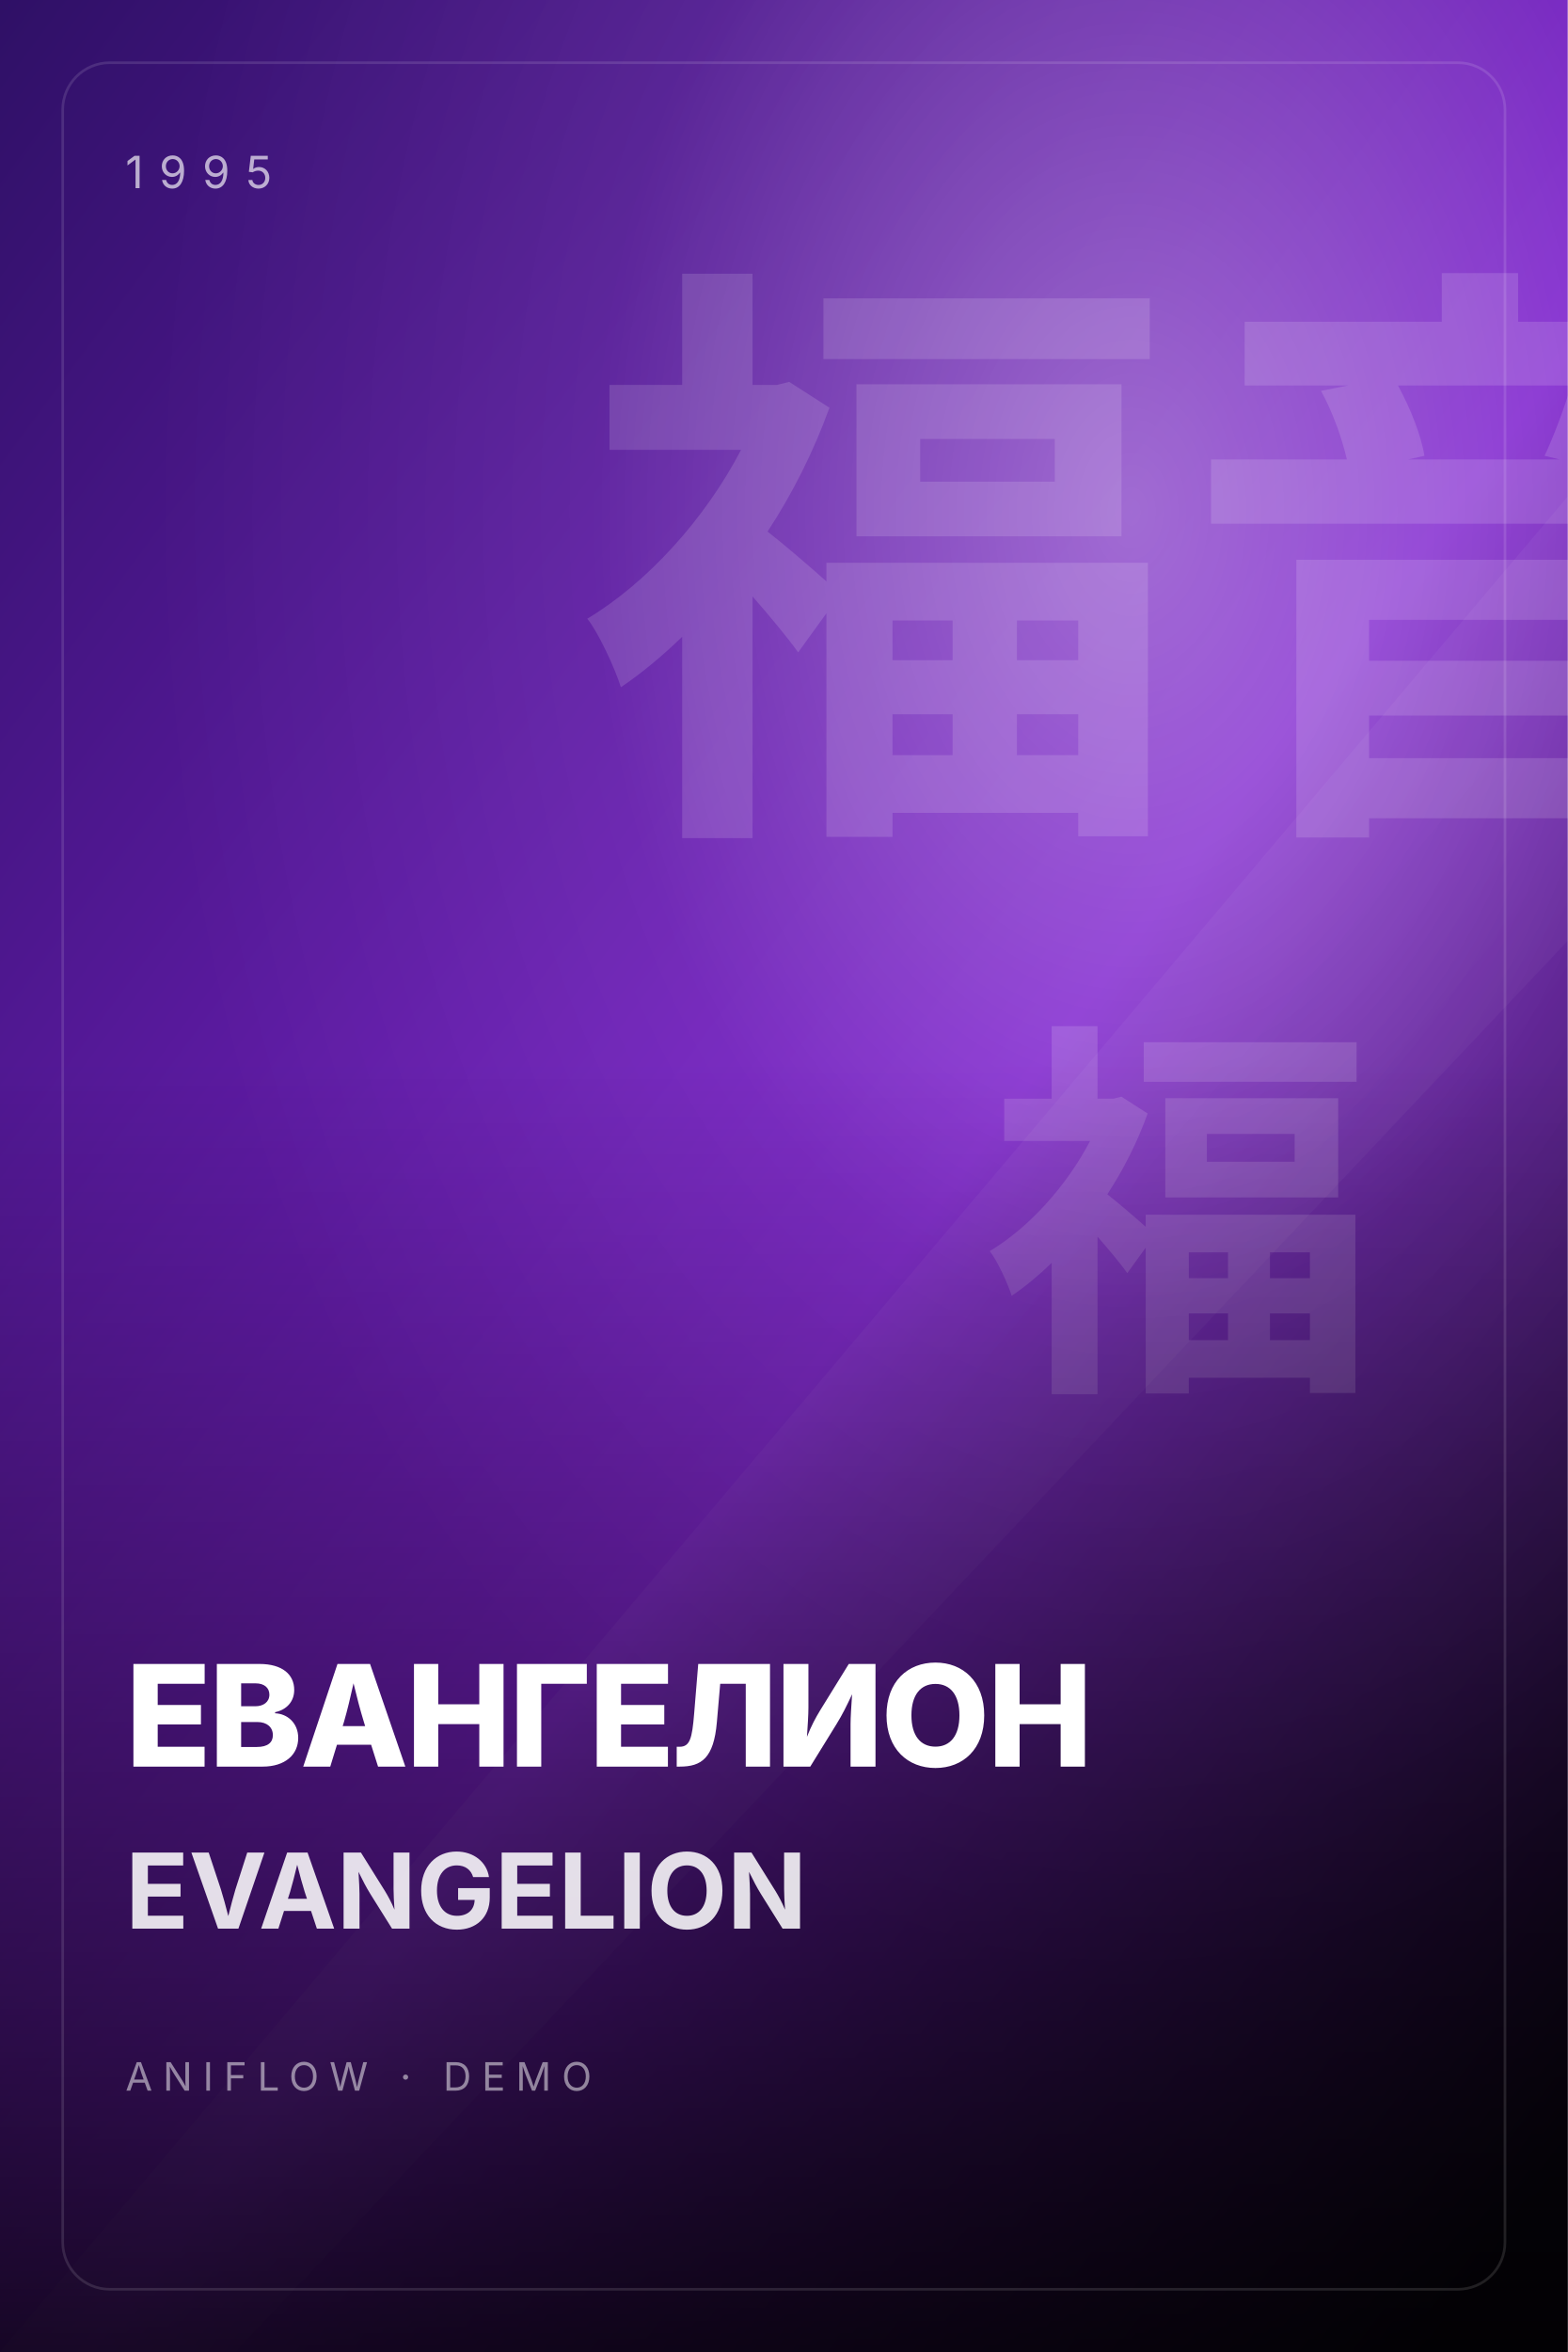
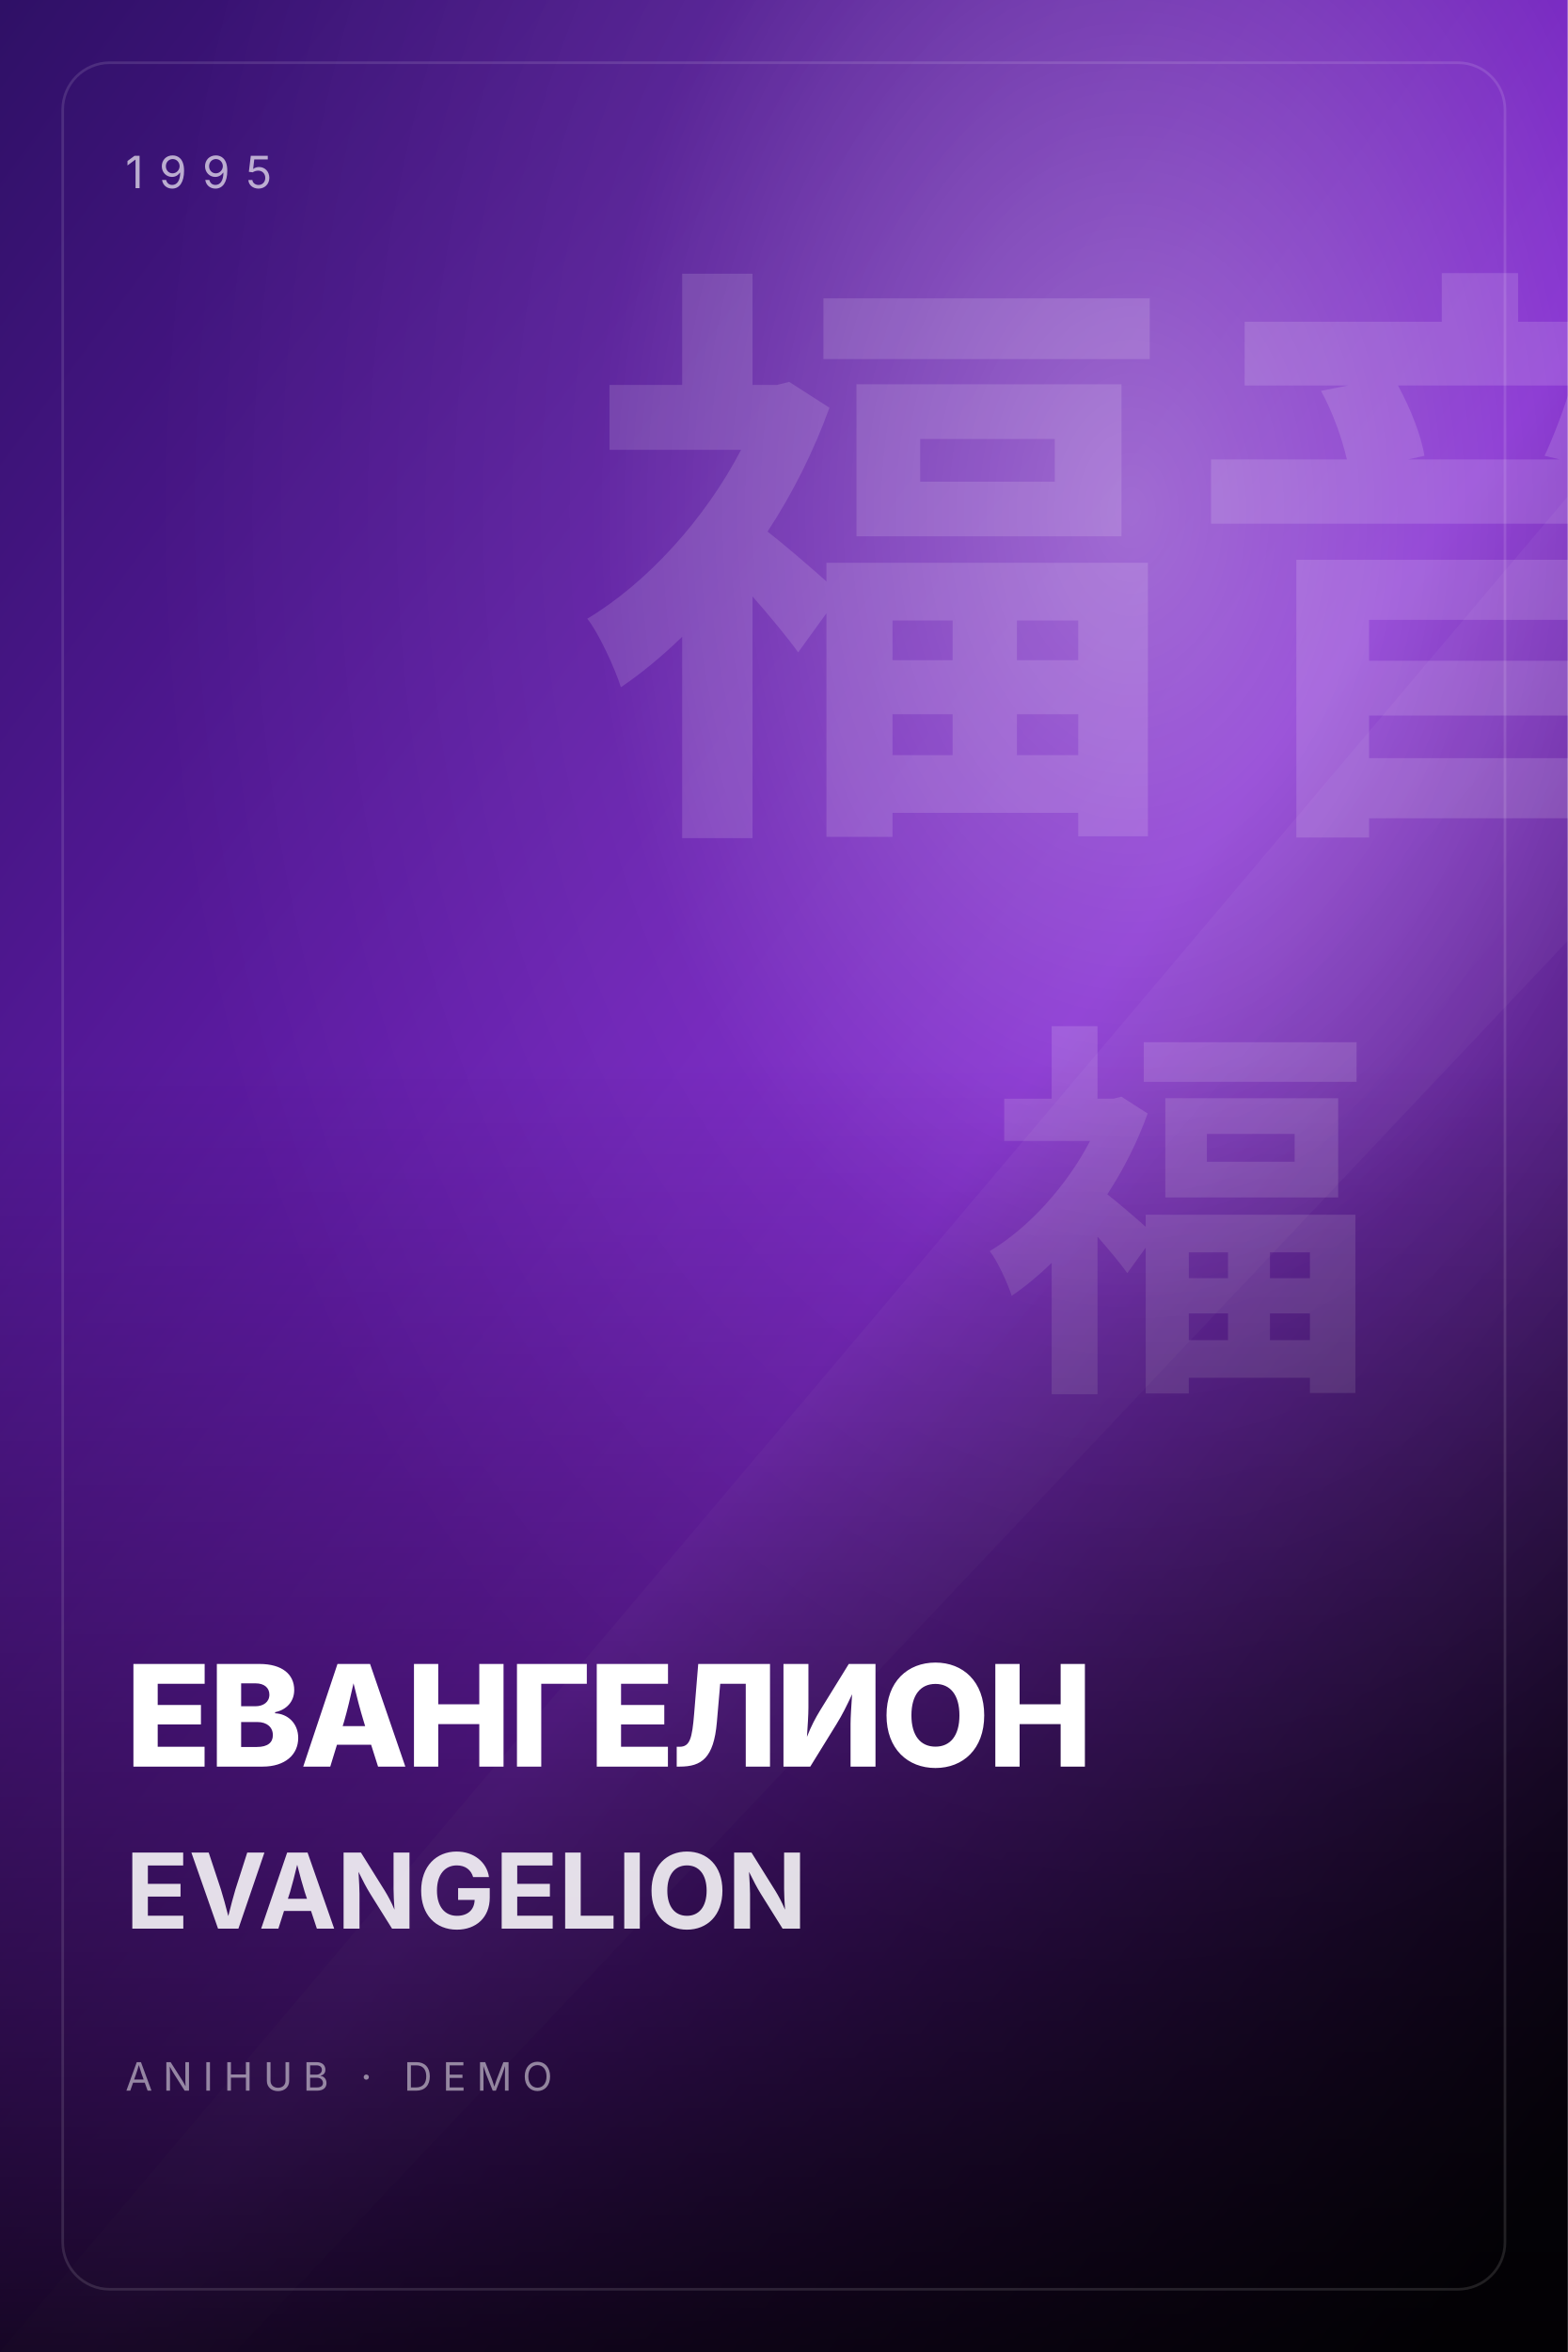
<svg xmlns="http://www.w3.org/2000/svg" width="600" height="900" viewBox="0 0 600 900" role="img" aria-label="ЕВАНГЕЛИОН EVANGELION">
  <defs>
    <linearGradient id="bg" x1="0" y1="0" x2="0.9" y2="1">
      <stop offset="0" stop-color="#2e1065" />
      <stop offset="0.58" stop-color="#7e22ce" />
      <stop offset="1" stop-color="#0d0616" />
    </linearGradient>
    <radialGradient id="orb" cx="0.72" cy="0.22" r="0.62">
      <stop offset="0" stop-color="#ffffff" stop-opacity="0.34" />
      <stop offset="0.55" stop-color="#ffffff" stop-opacity="0.06" />
      <stop offset="1" stop-color="#ffffff" stop-opacity="0" />
    </radialGradient>
    <linearGradient id="fade" x1="0" y1="0" x2="0" y2="1">
      <stop offset="0.45" stop-color="#000000" stop-opacity="0" />
      <stop offset="1" stop-color="#000000" stop-opacity="0.82" />
    </linearGradient>
    <linearGradient id="beam" x1="0" y1="0" x2="1" y2="1">
      <stop offset="0" stop-color="#ffffff" stop-opacity="0.16" />
      <stop offset="1" stop-color="#ffffff" stop-opacity="0" />
    </linearGradient>
  </defs>
  <rect width="600" height="900" fill="url(#bg)" />
  <rect width="600" height="900" fill="url(#orb)" />
  <polygon points="0,900 600,190 600,360 90,900" fill="url(#beam)" opacity="0.5" />
  <g font-family="'Yu Gothic', 'Hiragino Kaku Gothic ProN', 'Noto Sans JP', sans-serif" font-weight="700" fill="#ffffff" opacity="0.14" text-anchor="middle">
    <text x="452" y="300" font-size="230">福音</text>
    <text x="452" y="520" font-size="150">福</text>
  </g>
  <rect width="600" height="900" fill="url(#fade)" />
  <g font-family="'Segoe UI', 'Inter', Arial, sans-serif" fill="#ffffff">
    <text x="48" y="72" font-size="17" letter-spacing="6" opacity="0.65">1995</text>
    <text x="48" y="676" font-size="54" font-weight="800" letter-spacing="-1">ЕВАНГЕЛИОН</text>
    <text x="48" y="738" font-size="40" font-weight="700" opacity="0.86">EVANGELION</text>
-     <text x="48" y="800" font-size="15" letter-spacing="4" opacity="0.5">ANIFLOW · DEMO</text>
+     <text x="48" y="800" font-size="15" letter-spacing="4" opacity="0.5">ANIHUB · DEMO</text>
  </g>
  <rect x="24" y="24" width="552" height="852" fill="none" stroke="#ffffff" stroke-opacity="0.12" rx="18" />
</svg>
